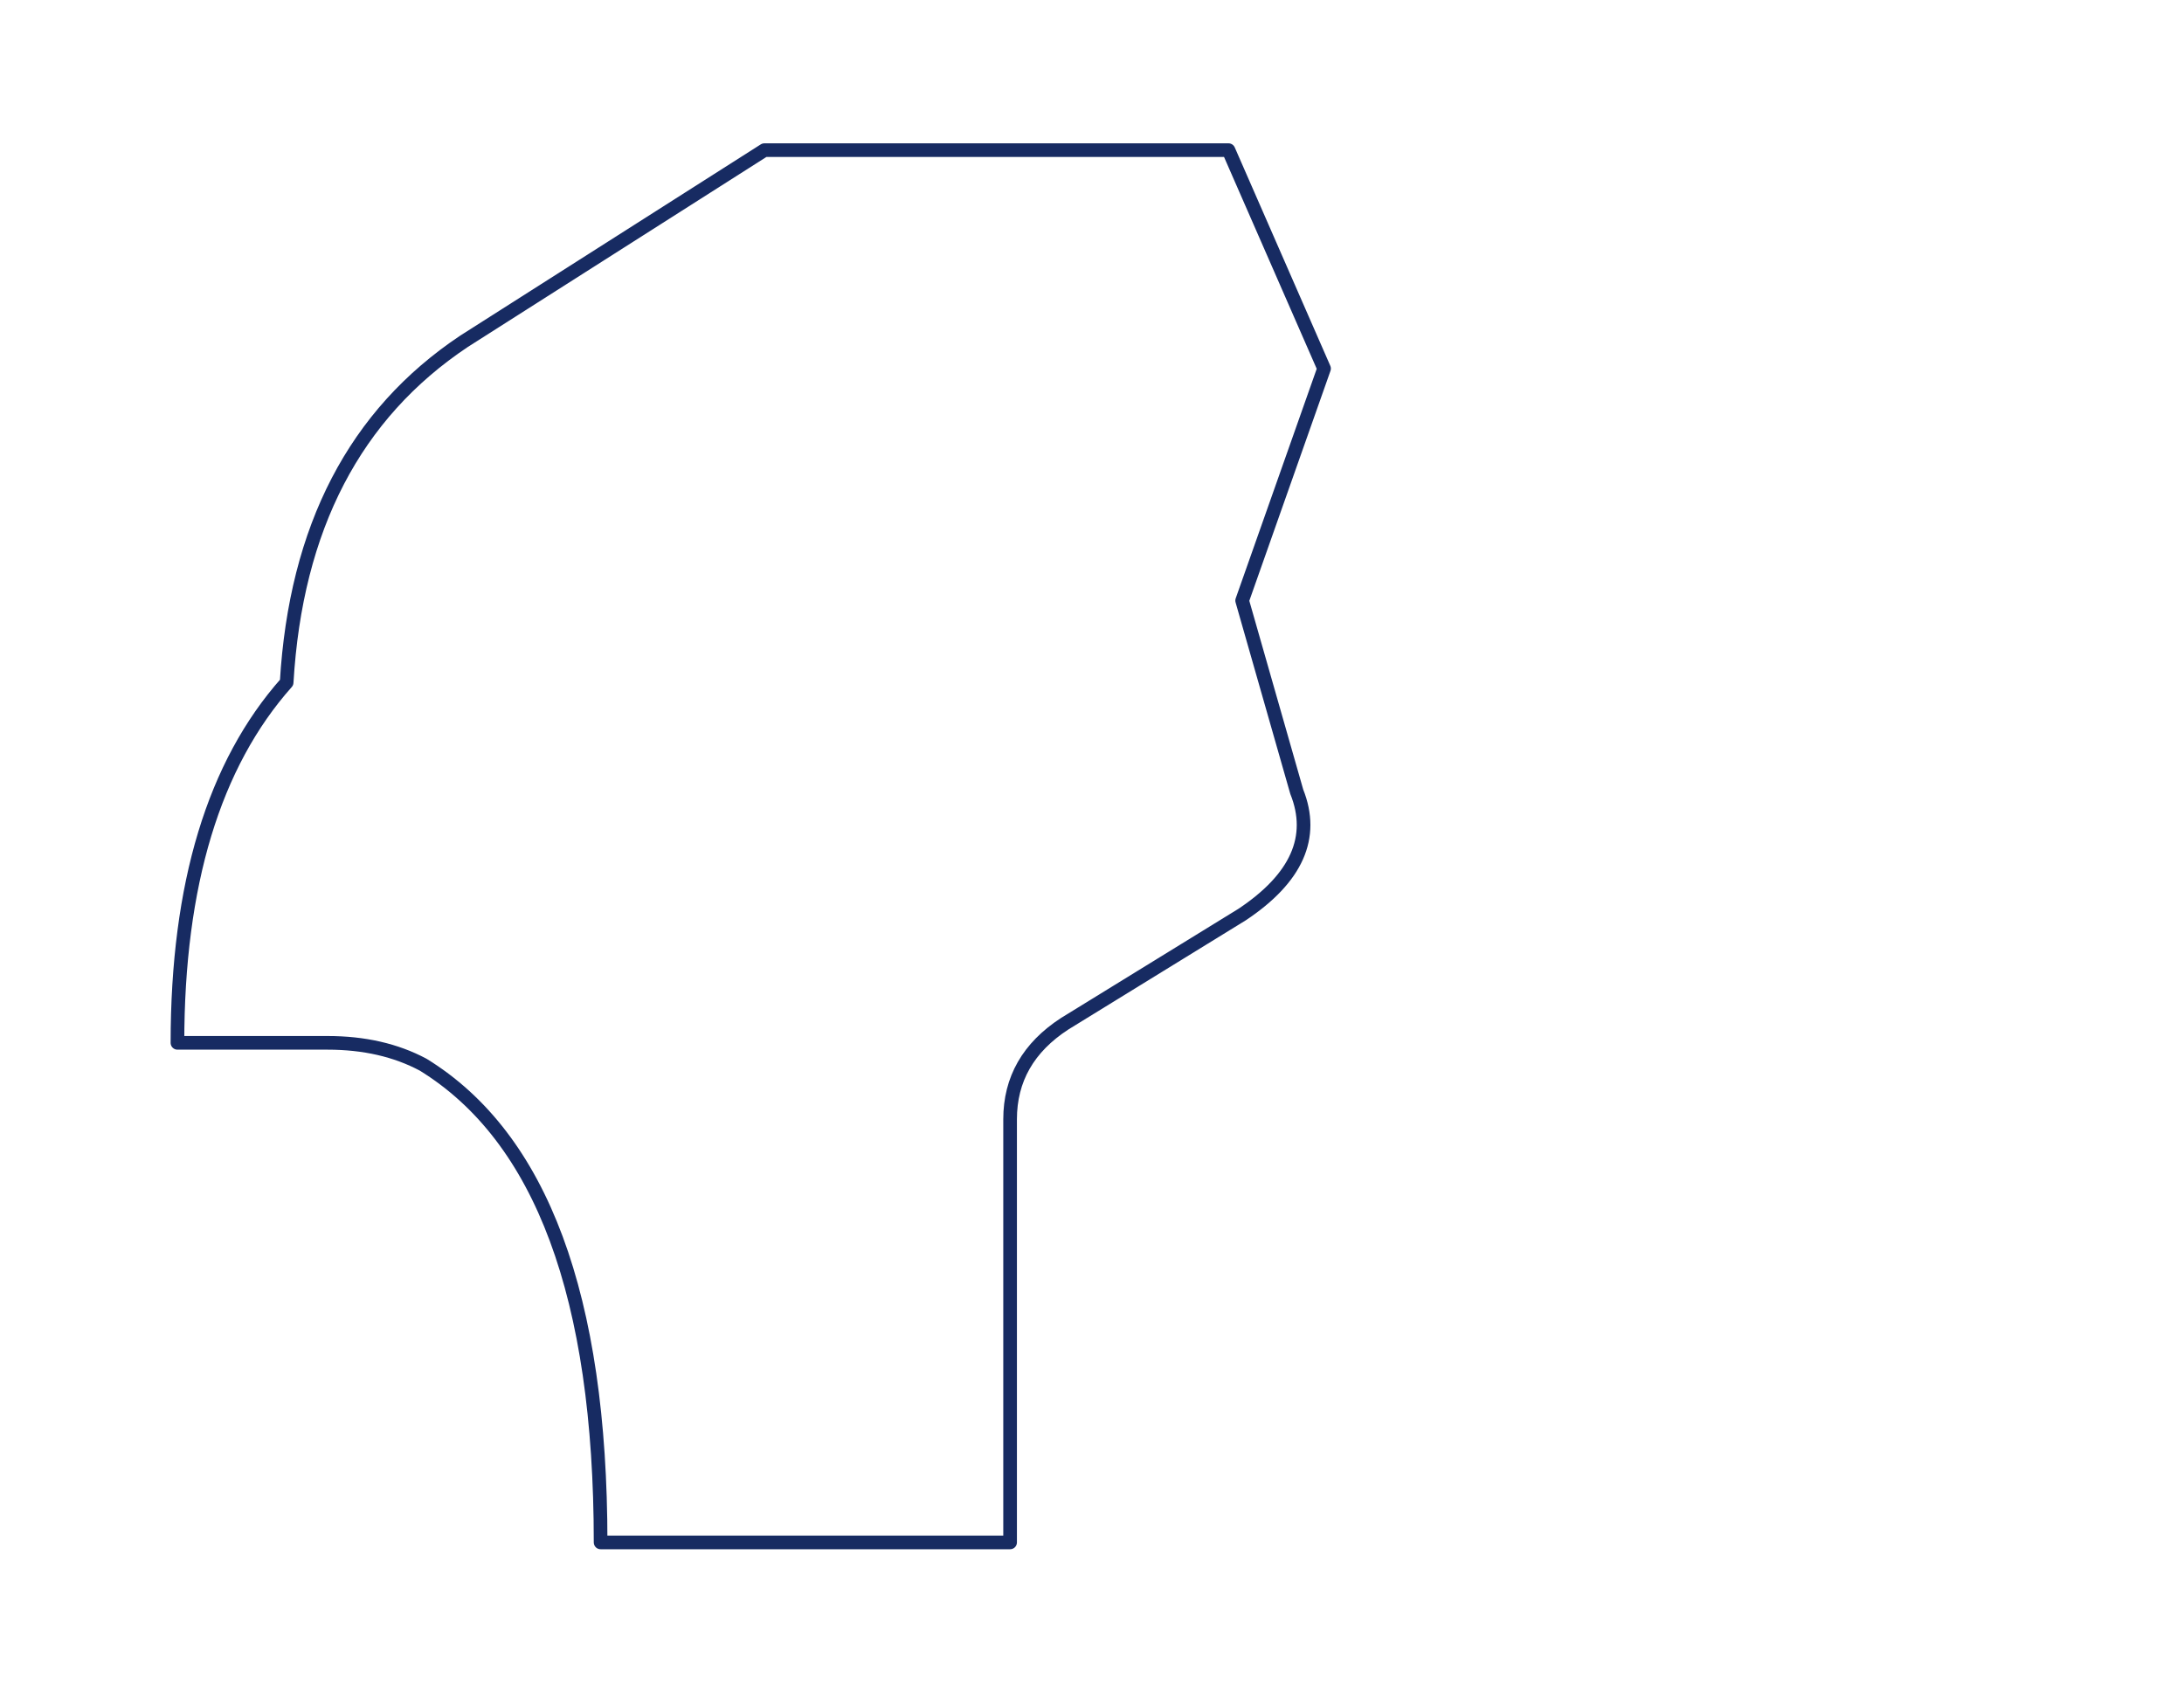
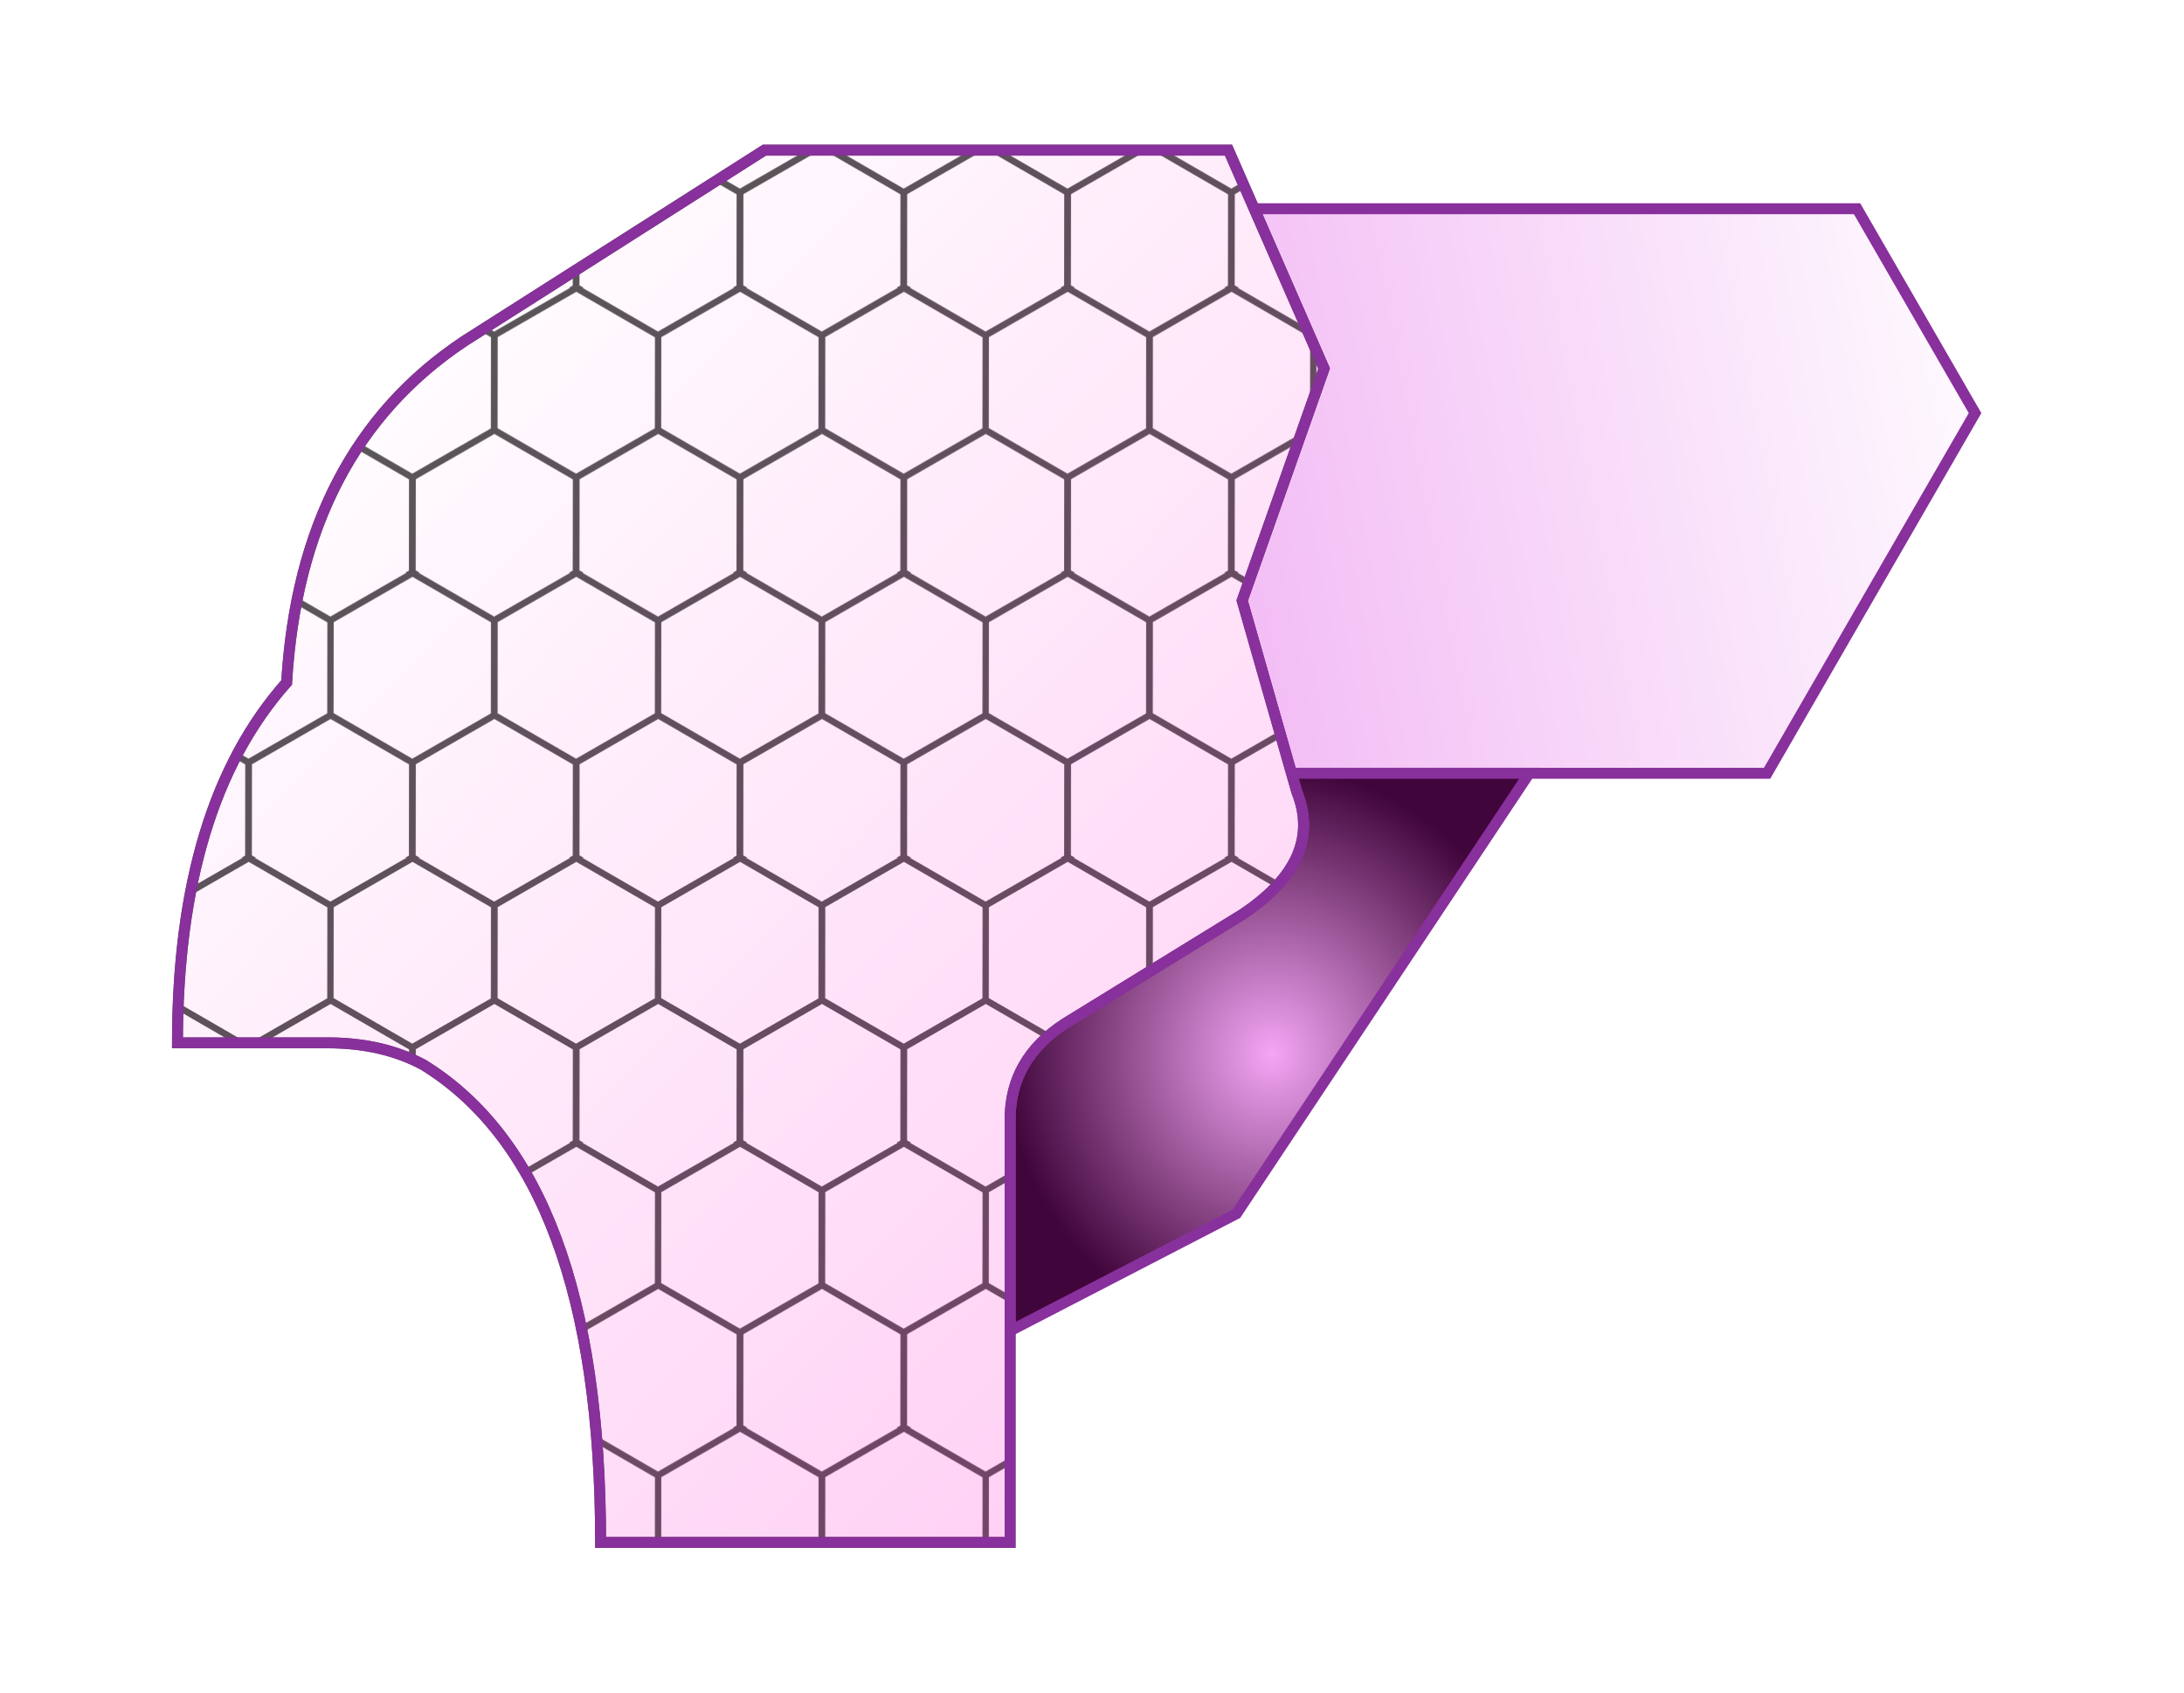
- <svg xmlns="http://www.w3.org/2000/svg" viewBox="0 0 800 620">
-   <g fill="none" stroke="#172b62" stroke-width="5" stroke-linejoin="round" stroke-linecap="round">
-     <path d="M105 250 Q110 165 170 125 L280 55 L450 55 L485 135 L455 220 L475 290 Q485 315 455 335 L390 375 Q370 388 370 410 L370 565 L220 565 Q220 430 155 390 Q140 382 120 382 L65 382 Q65 295 105 250 Z" />
-   </g>
+ <svg xmlns="http://www.w3.org/2000/svg" xmlns:xlink="http://www.w3.org/1999/xlink" viewBox="0 0 800 620" version="1.1" id="svg1">
+   <defs id="defs1">
+     <linearGradient id="linearGradient52">
+       <stop style="stop-color:#f4a6f5;stop-opacity:1;" offset="0" id="stop52" />
+       <stop style="stop-color:#40053a;stop-opacity:1;" offset="1" id="stop53" />
+     </linearGradient>
+     <linearGradient id="linearGradient50">
+       <stop style="stop-color:#ffffff;stop-opacity:1;" offset="0" id="stop50" />
+       <stop style="stop-color:#ffd2f5;stop-opacity:1;" offset="1" id="stop51" />
+     </linearGradient>
+     <pattern xlink:href="#Hexagons" preserveAspectRatio="xMidYMid" id="pattern40" patternTransform="matrix(1.2,0,0,1.2,1,1)" x="0" y="0" />
+     <pattern patternUnits="userSpaceOnUse" width="100" height="87" preserveAspectRatio="xMidYMid" patternTransform="translate(1,1) scale(0.5,0.5)" style="fill:#88309c" id="Hexagons">
+       <path id="path27" style="stroke:none" d="M 23.246,0 0,13.383 V 44.689 L 0.084,44.641 24.033,58.506 24.002,86.332 22.842,87 h 4.479 L 26.068,86.275 26.1,58.449 50.084,44.641 74.033,58.506 74.002,86.332 72.842,87 h 4.479 L 76.068,86.275 76.1,58.449 100,44.689 V 13.365 L 76.92,0 H 73.246 L 50.016,13.373 26.92,0 Z M 25.084,1.25 49.033,15.115 49.002,42.941 25.018,56.75 1.002,42.846 l 0.033,-27.75 z m 50,0 24.018,13.904 -0.035,27.75 L 75.018,56.75 51.068,42.885 51.1,15.059 Z" />
+     </pattern>
+     <clipPath clipPathUnits="userSpaceOnUse" id="clipPath15">
+       <rect style="fill:none;stroke:#000000;stroke-linecap:butt;stroke-linejoin:bevel;paint-order:stroke markers fill;stop-color:#000000" id="rect15-7" width="45.034" height="38.956" x="262.483" y="121.001" />
+     </clipPath>
+     <linearGradient id="linearGradient8">
+       <stop style="stop-color:#ffffff;stop-opacity:1;" offset="0" id="stop8" />
+       <stop style="stop-color:#f3bef5;stop-opacity:1;" offset="1" id="stop9" />
+     </linearGradient>
+     <linearGradient xlink:href="#linearGradient8" id="linearGradient9" x1="747.886" y1="124.795" x2="452.902" y2="180.465" gradientUnits="userSpaceOnUse" />
+     <linearGradient xlink:href="#linearGradient50" id="linearGradient51" x1="138.498" y1="94.182" x2="487.149" y2="433.542" gradientUnits="userSpaceOnUse" />
+     <radialGradient xlink:href="#linearGradient52" id="radialGradient53" cx="465.955" cy="386.027" fx="465.955" fy="386.027" r="97.955" gradientTransform="matrix(1,0,0,1.06947,0,-26.8175)" gradientUnits="userSpaceOnUse" />
+   </defs>
+   <path d="M 459.391,76.463 485,135 l -30,85 18.076,63.268 h 87.102 87.102 L 723.461,151.314 680.246,76.463 Z" style="fill:url(#linearGradient9);stroke:#88309c;stroke-width:4;fill-opacity:1;stroke-opacity:1" id="path7" />
+   <path d="M 560.178,283.268 H 473.076 L 475,290 c 0.833,2.083 1.458,4.141 1.875,6.172 0.417,2.031 0.625,4.036 0.625,6.016 0,1.979 -0.208,3.932 -0.625,5.859 -0.417,1.927 -1.042,3.828 -1.875,5.703 -0.833,1.875 -1.875,3.724 -3.125,5.547 -1.25,1.823 -2.708,3.62 -4.375,5.391 -1.667,1.771 -3.542,3.516 -5.625,5.234 C 459.792,331.641 457.5,333.333 455,335 l -65,40 c -1.667,1.083 -3.229,2.214 -4.688,3.391 -1.458,1.177 -2.812,2.401 -4.062,3.672 -1.25,1.271 -2.396,2.589 -3.438,3.953 -1.042,1.365 -1.979,2.776 -2.812,4.234 -0.833,1.458 -1.562,2.964 -2.188,4.516 -0.625,1.552 -1.146,3.151 -1.562,4.797 -0.417,1.646 -0.729,3.339 -0.938,5.078 C 370.104,406.38 370,408.167 370,410 v 77.5 l 82.902,-42.9 z" style="fill:url(#radialGradient53);stroke:#88309c;stroke-width:4;fill-opacity:1;stroke-opacity:1" id="path8" />
+   <path d="m 280,55 -110,70 c -2.5,1.667 -4.928,3.392 -7.285,5.176 -2.357,1.784 -4.642,3.626 -6.855,5.527 -2.214,1.901 -4.355,3.861 -6.426,5.879 -2.07,2.018 -4.069,4.095 -5.996,6.23 -1.927,2.135 -3.783,4.329 -5.566,6.582 -1.784,2.253 -3.496,4.564 -5.137,6.934 -1.641,2.37 -3.21,4.798 -4.707,7.285 -1.497,2.487 -2.923,5.033 -4.277,7.637 -1.354,2.604 -2.637,5.267 -3.848,7.988 -1.211,2.721 -2.35,5.501 -3.418,8.34 -1.068,2.839 -2.064,5.736 -2.988,8.691 -0.924,2.956 -1.777,5.97 -2.559,9.043 -0.781,3.073 -1.491,6.204 -2.129,9.395 -0.638,3.19 -1.204,6.439 -1.699,9.746 -0.495,3.307 -0.918,6.673 -1.27,10.098 -0.352,3.424 -0.632,6.908 -0.84,10.449 -1.667,1.875 -3.281,3.805 -4.844,5.789 -1.562,1.984 -3.073,4.023 -4.531,6.117 -1.458,2.094 -2.865,4.242 -4.219,6.445 -1.354,2.203 -2.656,4.461 -3.906,6.773 -1.25,2.312 -2.448,4.68 -3.594,7.102 -1.146,2.422 -2.24,4.898 -3.281,7.43 -2.083,5.062 -3.958,10.344 -5.625,15.844 -1.667,5.5 -3.125,11.219 -4.375,17.156 -1.25,5.937 -2.292,12.094 -3.125,18.469 -0.833,6.375 -1.458,12.969 -1.875,19.781 C 65.208,367.719 65,374.75 65,382 h 55 c 3.333,0 6.562,0.167 9.688,0.5 3.125,0.333 6.146,0.833 9.062,1.5 2.917,0.667 5.729,1.5 8.438,2.5 2.708,1 5.312,2.167 7.812,3.5 2.708,1.667 5.332,3.457 7.871,5.371 2.539,1.914 4.994,3.952 7.363,6.113 2.37,2.161 4.655,4.447 6.855,6.855 2.201,2.409 4.316,4.941 6.348,7.598 2.031,2.656 3.978,5.436 5.84,8.34 1.862,2.904 3.639,5.931 5.332,9.082 1.693,3.151 3.301,6.426 4.824,9.824 1.523,3.398 2.962,6.921 4.316,10.566 1.354,3.646 2.624,7.415 3.809,11.309 1.185,3.893 2.285,7.91 3.301,12.051 1.016,4.141 1.947,8.405 2.793,12.793 0.846,4.388 1.608,8.9 2.285,13.535 0.677,4.635 1.27,9.395 1.777,14.277 0.508,4.883 0.931,9.889 1.27,15.02 0.339,5.13 0.592,10.384 0.762,15.762 C 219.915,553.874 220,559.375 220,565 H 370 V 487.5 410 c 0,-1.833 0.104,-3.62 0.312,-5.359 0.208,-1.74 0.521,-3.432 0.938,-5.078 0.417,-1.646 0.938,-3.245 1.562,-4.797 0.625,-1.552 1.354,-3.057 2.188,-4.516 0.833,-1.458 1.771,-2.87 2.812,-4.234 1.042,-1.365 2.188,-2.682 3.438,-3.953 1.25,-1.271 2.604,-2.495 4.062,-3.672 1.458,-1.177 3.021,-2.307 4.688,-3.391 l 65,-40 c 2.5,-1.667 4.792,-3.359 6.875,-5.078 2.083,-1.719 3.958,-3.464 5.625,-5.234 1.667,-1.771 3.125,-3.568 4.375,-5.391 1.25,-1.823 2.292,-3.672 3.125,-5.547 0.833,-1.875 1.458,-3.776 1.875,-5.703 0.417,-1.927 0.625,-3.88 0.625,-5.859 0,-1.979 -0.208,-3.984 -0.625,-6.016 C 476.458,294.141 475.833,292.083 475,290 L 473.076,283.268 455,220 485,135 459.391,76.463 450,55 Z" style="mix-blend-mode:normal;fill:url(#linearGradient51);stroke:#88309c;stroke-width:4;stroke-opacity:1" id="path50" />
+   <path d="m 280,55 -110,70 c -2.5,1.667 -4.928,3.392 -7.285,5.176 -2.357,1.784 -4.642,3.626 -6.855,5.527 -2.214,1.901 -4.355,3.861 -6.426,5.879 -2.07,2.018 -4.069,4.095 -5.996,6.23 -1.927,2.135 -3.783,4.329 -5.566,6.582 -1.784,2.253 -3.496,4.564 -5.137,6.934 -1.641,2.37 -3.21,4.798 -4.707,7.285 -1.497,2.487 -2.923,5.033 -4.277,7.637 -1.354,2.604 -2.637,5.267 -3.848,7.988 -1.211,2.721 -2.35,5.501 -3.418,8.34 -1.068,2.839 -2.064,5.736 -2.988,8.691 -0.924,2.956 -1.777,5.97 -2.559,9.043 -0.781,3.073 -1.491,6.204 -2.129,9.395 -0.638,3.19 -1.204,6.439 -1.699,9.746 -0.495,3.307 -0.918,6.673 -1.27,10.098 -0.352,3.424 -0.632,6.908 -0.84,10.449 -1.667,1.875 -3.281,3.805 -4.844,5.789 -1.562,1.984 -3.073,4.023 -4.531,6.117 -1.458,2.094 -2.865,4.242 -4.219,6.445 -1.354,2.203 -2.656,4.461 -3.906,6.773 -1.25,2.312 -2.448,4.68 -3.594,7.102 -1.146,2.422 -2.24,4.898 -3.281,7.43 -2.083,5.062 -3.958,10.344 -5.625,15.844 -1.667,5.5 -3.125,11.219 -4.375,17.156 -1.25,5.937 -2.292,12.094 -3.125,18.469 -0.833,6.375 -1.458,12.969 -1.875,19.781 C 65.208,367.719 65,374.75 65,382 h 55 c 3.333,0 6.562,0.167 9.688,0.5 3.125,0.333 6.146,0.833 9.062,1.5 2.917,0.667 5.729,1.5 8.438,2.5 2.708,1 5.312,2.167 7.812,3.5 2.708,1.667 5.332,3.457 7.871,5.371 2.539,1.914 4.994,3.952 7.363,6.113 2.37,2.161 4.655,4.447 6.855,6.855 2.201,2.409 4.316,4.941 6.348,7.598 2.031,2.656 3.978,5.436 5.84,8.34 1.862,2.904 3.639,5.931 5.332,9.082 1.693,3.151 3.301,6.426 4.824,9.824 1.523,3.398 2.962,6.921 4.316,10.566 1.354,3.646 2.624,7.415 3.809,11.309 1.185,3.893 2.285,7.91 3.301,12.051 1.016,4.141 1.947,8.405 2.793,12.793 0.846,4.388 1.608,8.9 2.285,13.535 0.677,4.635 1.27,9.395 1.777,14.277 0.508,4.883 0.931,9.889 1.27,15.02 0.339,5.13 0.592,10.384 0.762,15.762 C 219.915,553.874 220,559.375 220,565 H 370 V 487.5 410 c 0,-1.833 0.104,-3.62 0.312,-5.359 0.208,-1.74 0.521,-3.432 0.938,-5.078 0.417,-1.646 0.938,-3.245 1.562,-4.797 0.625,-1.552 1.354,-3.057 2.188,-4.516 0.833,-1.458 1.771,-2.87 2.812,-4.234 1.042,-1.365 2.188,-2.682 3.438,-3.953 1.25,-1.271 2.604,-2.495 4.062,-3.672 1.458,-1.177 3.021,-2.307 4.688,-3.391 l 65,-40 c 2.5,-1.667 4.792,-3.359 6.875,-5.078 2.083,-1.719 3.958,-3.464 5.625,-5.234 1.667,-1.771 3.125,-3.568 4.375,-5.391 1.25,-1.823 2.292,-3.672 3.125,-5.547 0.833,-1.875 1.458,-3.776 1.875,-5.703 0.417,-1.927 0.625,-3.88 0.625,-5.859 0,-1.979 -0.208,-3.984 -0.625,-6.016 C 476.458,294.141 475.833,292.083 475,290 L 473.076,283.268 455,220 485,135 459.391,76.463 450,55 Z" style="mix-blend-mode:luminosity;fill:url(#pattern40);fill-opacity:1;stroke:#88309c;stroke-width:4;stroke-opacity:1" id="path6" />
</svg>
